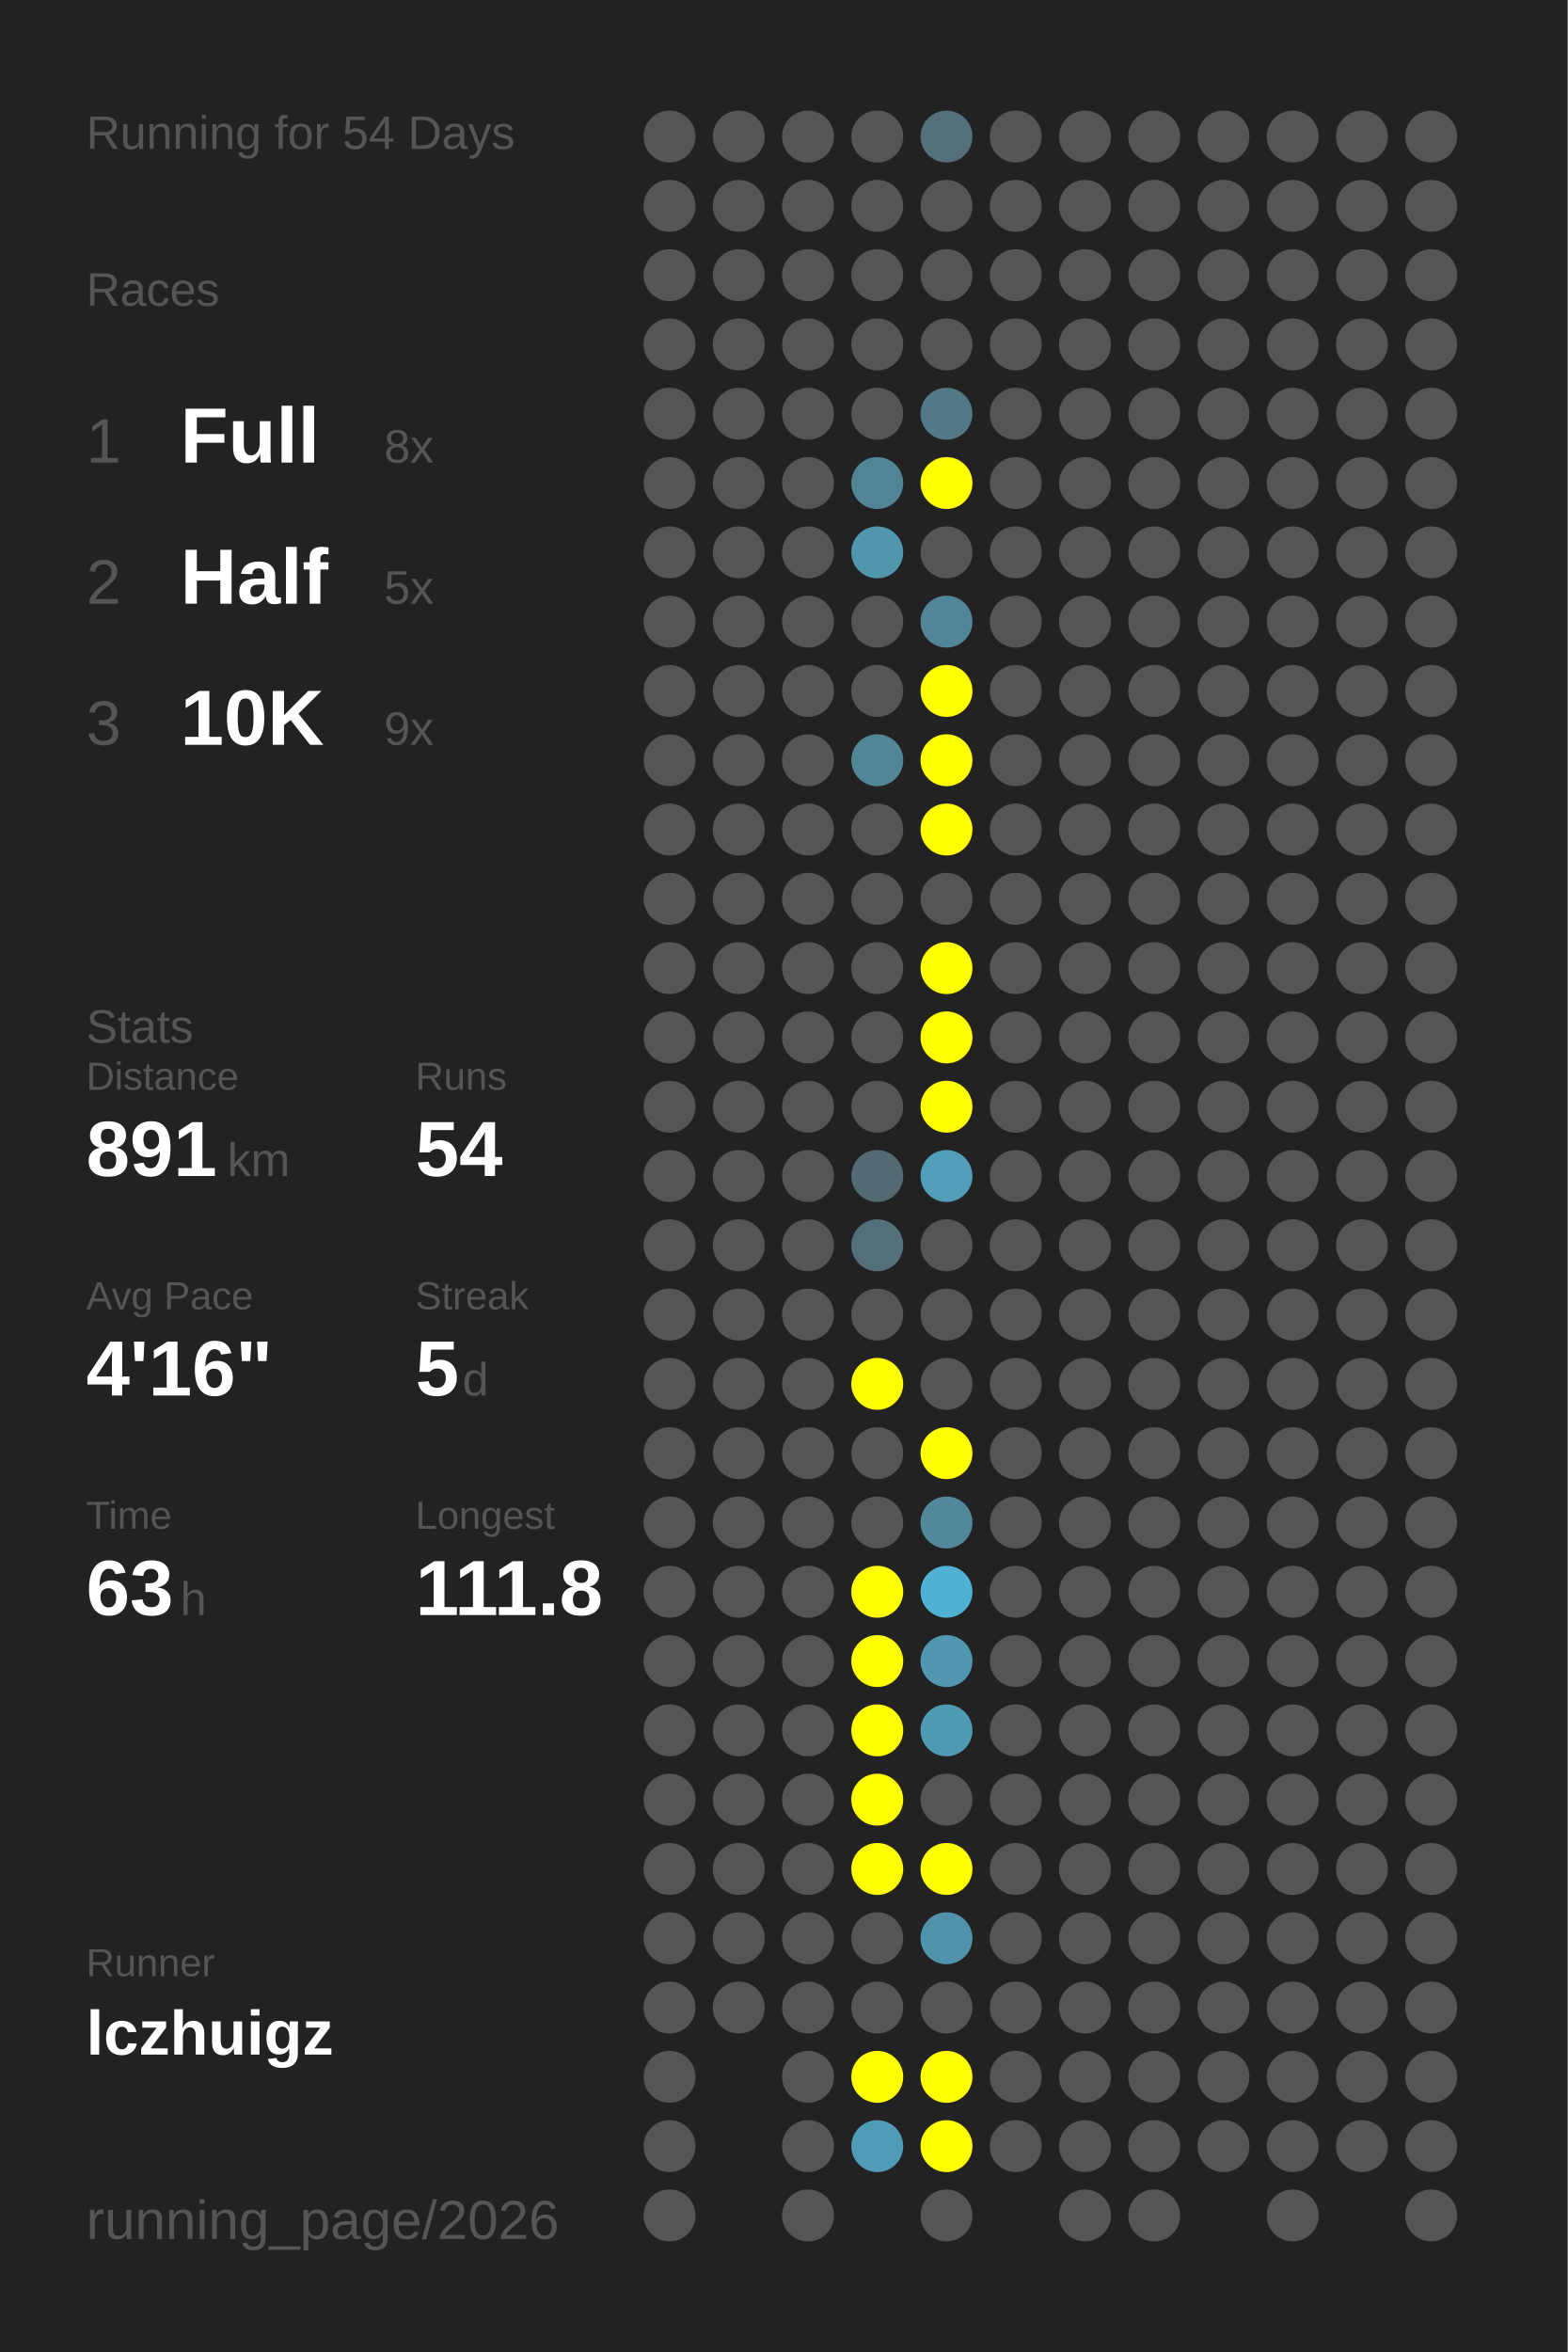
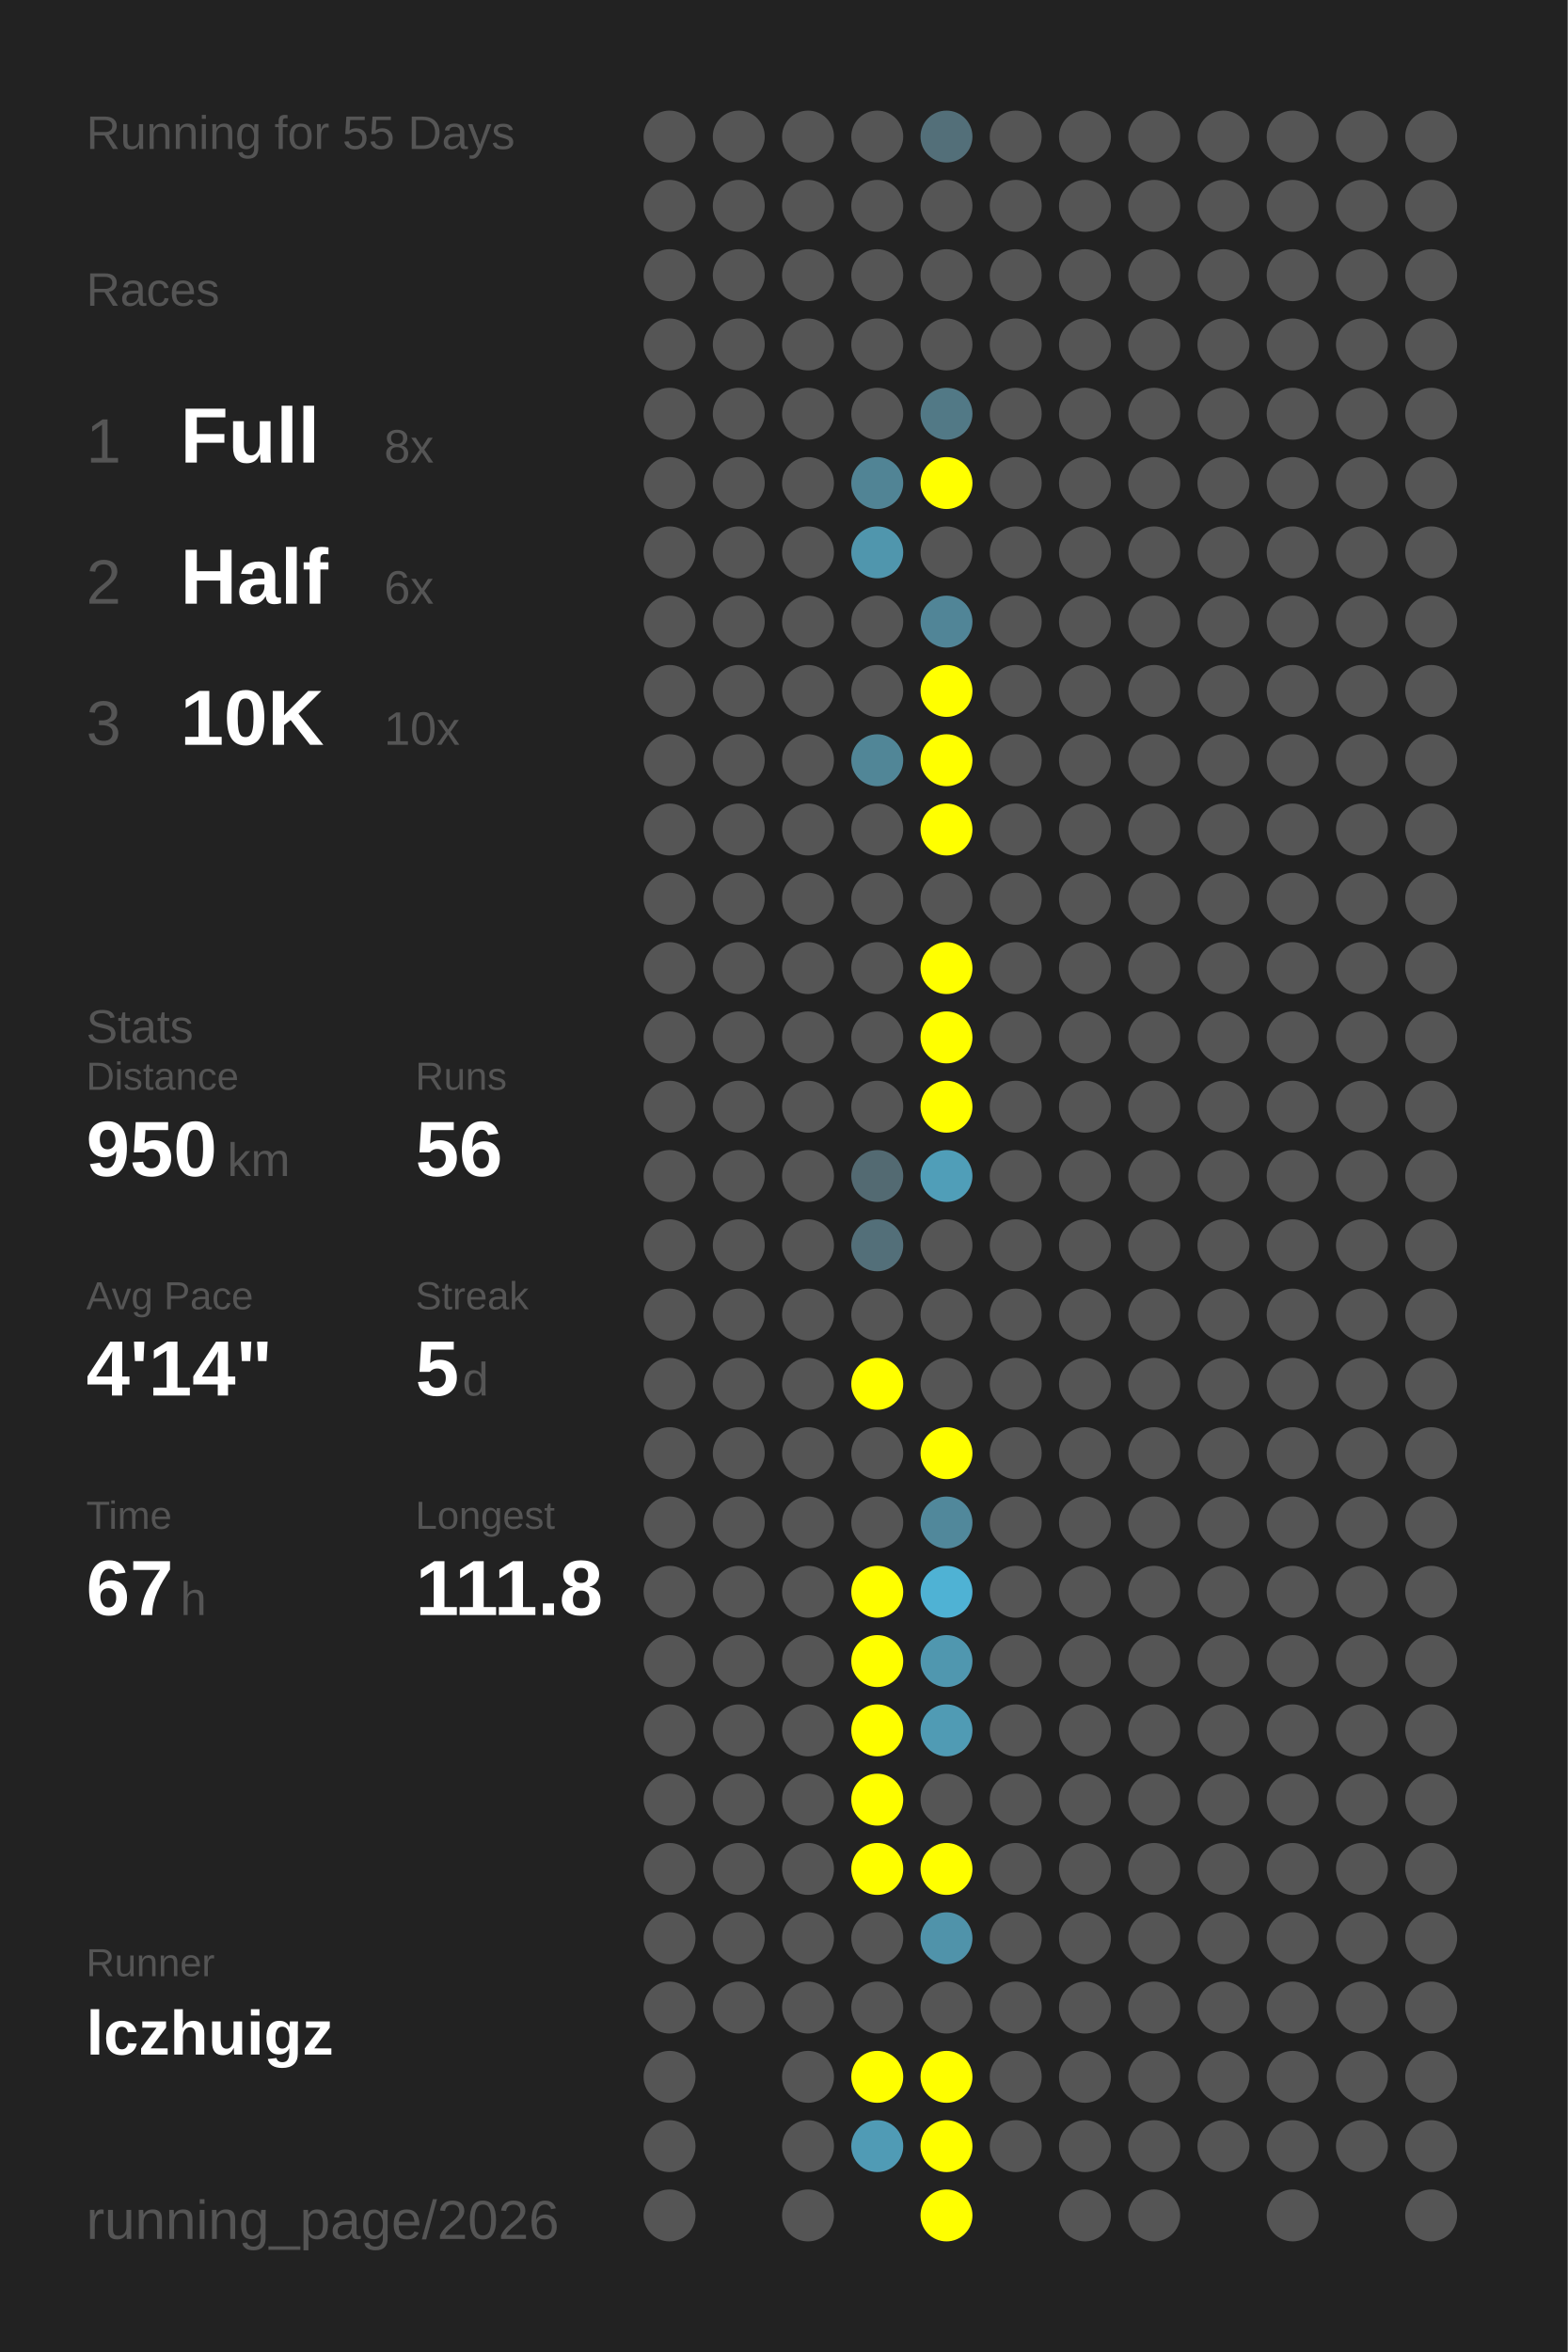
<svg xmlns="http://www.w3.org/2000/svg" baseProfile="full" height="300mm" version="1.1" viewBox="0,0,200,300" width="200mm">
  <defs />
  <rect fill="#222222" height="300" width="200" x="0" y="0" />
-   <text fill="#555555" style="font-size:6px; font-family:Arial;" x="11" y="19">Running for 54 Days</text>
+   <text fill="#555555" style="font-size:6px; font-family:Arial;" x="11" y="19">Running for 55 Days</text>
  <text fill="#555555" style="font-size:6px; font-family:Arial;" x="11" y="39">Races</text>
  <text fill="#555555" style="font-size:8px; font-family:Arial;" x="11" y="59">1</text>
  <text fill="#FFFFFF" style="font-size:10px; font-family:Arial; font-weight:bold;" x="23" y="59">Full</text>
  <text fill="#555555" style="font-size:6px; font-family:Arial;" x="49" y="59">8x</text>
  <text fill="#555555" style="font-size:8px; font-family:Arial;" x="11" y="77">2</text>
  <text fill="#FFFFFF" style="font-size:10px; font-family:Arial; font-weight:bold;" x="23" y="77">Half</text>
-   <text fill="#555555" style="font-size:6px; font-family:Arial;" x="49" y="77">5x</text>
+   <text fill="#555555" style="font-size:6px; font-family:Arial;" x="49" y="77">6x</text>
  <text fill="#555555" style="font-size:8px; font-family:Arial;" x="11" y="95">3</text>
  <text fill="#FFFFFF" style="font-size:10px; font-family:Arial; font-weight:bold;" x="23" y="95">10K</text>
-   <text fill="#555555" style="font-size:6px; font-family:Arial;" x="49" y="95">9x</text>
+   <text fill="#555555" style="font-size:6px; font-family:Arial;" x="49" y="95">10x</text>
  <text fill="#555555" style="font-size:6px; font-family:Arial;" x="11" y="133">Stats</text>
  <text fill="#555555" style="font-size:5px; font-family:Arial;" x="11" y="139">Distance</text>
-   <text fill="#FFFFFF" style="font-size:10px; font-family:Arial; font-weight:bold;" x="11" y="150">891</text>
+   <text fill="#FFFFFF" style="font-size:10px; font-family:Arial; font-weight:bold;" x="11" y="150">950</text>
  <text fill="#555555" style="font-size:6px; font-family:Arial;" x="29" y="150">km</text>
  <text fill="#555555" style="font-size:5px; font-family:Arial;" x="53" y="139">Runs</text>
-   <text fill="#FFFFFF" style="font-size:10px; font-family:Arial; font-weight:bold;" x="53" y="150">54</text>
+   <text fill="#FFFFFF" style="font-size:10px; font-family:Arial; font-weight:bold;" x="53" y="150">56</text>
  <text fill="#555555" style="font-size:5px; font-family:Arial;" x="11" y="167">Avg Pace</text>
-   <text fill="#FFFFFF" style="font-size:10px; font-family:Arial; font-weight:bold;" x="11" y="178">4'16"</text>
+   <text fill="#FFFFFF" style="font-size:10px; font-family:Arial; font-weight:bold;" x="11" y="178">4'14"</text>
  <text fill="#555555" style="font-size:5px; font-family:Arial;" x="53" y="167">Streak</text>
  <text fill="#FFFFFF" style="font-size:10px; font-family:Arial; font-weight:bold;" x="53" y="178">5</text>
  <text fill="#555555" style="font-size:6px; font-family:Arial;" x="59" y="178">d</text>
  <text fill="#555555" style="font-size:5px; font-family:Arial;" x="11" y="195">Time</text>
-   <text fill="#FFFFFF" style="font-size:10px; font-family:Arial; font-weight:bold;" x="11" y="206">63</text>
+   <text fill="#FFFFFF" style="font-size:10px; font-family:Arial; font-weight:bold;" x="11" y="206">67</text>
  <text fill="#555555" style="font-size:6px; font-family:Arial;" x="23" y="206">h</text>
  <text fill="#555555" style="font-size:5px; font-family:Arial;" x="53" y="195">Longest</text>
  <text fill="#FFFFFF" style="font-size:10px; font-family:Arial; font-weight:bold;" x="53" y="206">111.8</text>
  <text fill="#555555" style="font-size:5px; font-family:Arial;" x="11" y="252.065">Runner</text>
  <text fill="#FFFFFF" style="font-size:8px; font-family:Arial; font-weight:bold;" x="11" y="262.065">lczhuigz</text>
  <text fill="#555555" style="font-size:7px; font-family:Arial;" x="11" y="285.581">running_page/2026</text>
  <circle cx="85.417" cy="17.419" fill="#555555" r="3.312" />
  <circle cx="85.417" cy="26.258" fill="#555555" r="3.312" />
  <circle cx="85.417" cy="35.097" fill="#555555" r="3.312" />
  <circle cx="85.417" cy="43.935" fill="#555555" r="3.312" />
  <circle cx="85.417" cy="52.774" fill="#555555" r="3.312" />
  <circle cx="85.417" cy="61.613" fill="#555555" r="3.312" />
  <circle cx="85.417" cy="70.452" fill="#555555" r="3.312" />
  <circle cx="85.417" cy="79.29" fill="#555555" r="3.312" />
  <circle cx="85.417" cy="88.129" fill="#555555" r="3.312" />
  <circle cx="85.417" cy="96.968" fill="#555555" r="3.312" />
  <circle cx="85.417" cy="105.806" fill="#555555" r="3.312" />
  <circle cx="85.417" cy="114.645" fill="#555555" r="3.312" />
  <circle cx="85.417" cy="123.484" fill="#555555" r="3.312" />
  <circle cx="85.417" cy="132.323" fill="#555555" r="3.312" />
  <circle cx="85.417" cy="141.161" fill="#555555" r="3.312" />
  <circle cx="85.417" cy="150" fill="#555555" r="3.312" />
  <circle cx="85.417" cy="158.839" fill="#555555" r="3.312" />
  <circle cx="85.417" cy="167.677" fill="#555555" r="3.312" />
  <circle cx="85.417" cy="176.516" fill="#555555" r="3.312" />
  <circle cx="85.417" cy="185.355" fill="#555555" r="3.312" />
  <circle cx="85.417" cy="194.194" fill="#555555" r="3.312" />
  <circle cx="85.417" cy="203.032" fill="#555555" r="3.312" />
  <circle cx="85.417" cy="211.871" fill="#555555" r="3.312" />
  <circle cx="85.417" cy="220.71" fill="#555555" r="3.312" />
  <circle cx="85.417" cy="229.548" fill="#555555" r="3.312" />
  <circle cx="85.417" cy="238.387" fill="#555555" r="3.312" />
  <circle cx="85.417" cy="247.226" fill="#555555" r="3.312" />
  <circle cx="85.417" cy="256.065" fill="#555555" r="3.312" />
  <circle cx="85.417" cy="264.903" fill="#555555" r="3.312" />
  <circle cx="85.417" cy="273.742" fill="#555555" r="3.312" />
  <circle cx="85.417" cy="282.581" fill="#555555" r="3.312" />
  <circle cx="94.25" cy="17.419" fill="#555555" r="3.312" />
  <circle cx="94.25" cy="26.258" fill="#555555" r="3.312" />
  <circle cx="94.25" cy="35.097" fill="#555555" r="3.312" />
  <circle cx="94.25" cy="43.935" fill="#555555" r="3.312" />
  <circle cx="94.25" cy="52.774" fill="#555555" r="3.312" />
  <circle cx="94.25" cy="61.613" fill="#555555" r="3.312" />
  <circle cx="94.25" cy="70.452" fill="#555555" r="3.312" />
  <circle cx="94.25" cy="79.29" fill="#555555" r="3.312" />
  <circle cx="94.25" cy="88.129" fill="#555555" r="3.312" />
  <circle cx="94.25" cy="96.968" fill="#555555" r="3.312" />
  <circle cx="94.25" cy="105.806" fill="#555555" r="3.312" />
  <circle cx="94.25" cy="114.645" fill="#555555" r="3.312" />
  <circle cx="94.25" cy="123.484" fill="#555555" r="3.312" />
  <circle cx="94.25" cy="132.323" fill="#555555" r="3.312" />
  <circle cx="94.25" cy="141.161" fill="#555555" r="3.312" />
  <circle cx="94.25" cy="150" fill="#555555" r="3.312" />
  <circle cx="94.25" cy="158.839" fill="#555555" r="3.312" />
  <circle cx="94.25" cy="167.677" fill="#555555" r="3.312" />
  <circle cx="94.25" cy="176.516" fill="#555555" r="3.312" />
  <circle cx="94.25" cy="185.355" fill="#555555" r="3.312" />
  <circle cx="94.25" cy="194.194" fill="#555555" r="3.312" />
  <circle cx="94.25" cy="203.032" fill="#555555" r="3.312" />
  <circle cx="94.25" cy="211.871" fill="#555555" r="3.312" />
  <circle cx="94.25" cy="220.71" fill="#555555" r="3.312" />
  <circle cx="94.25" cy="229.548" fill="#555555" r="3.312" />
  <circle cx="94.25" cy="238.387" fill="#555555" r="3.312" />
  <circle cx="94.25" cy="247.226" fill="#555555" r="3.312" />
  <circle cx="94.25" cy="256.065" fill="#555555" r="3.312" />
  <circle cx="103.083" cy="17.419" fill="#555555" r="3.312" />
  <circle cx="103.083" cy="26.258" fill="#555555" r="3.312" />
  <circle cx="103.083" cy="35.097" fill="#555555" r="3.312" />
  <circle cx="103.083" cy="43.935" fill="#555555" r="3.312" />
  <circle cx="103.083" cy="52.774" fill="#555555" r="3.312" />
  <circle cx="103.083" cy="61.613" fill="#555555" r="3.312" />
  <circle cx="103.083" cy="70.452" fill="#555555" r="3.312" />
  <circle cx="103.083" cy="79.29" fill="#555555" r="3.312" />
  <circle cx="103.083" cy="88.129" fill="#555555" r="3.312" />
  <circle cx="103.083" cy="96.968" fill="#555555" r="3.312" />
  <circle cx="103.083" cy="105.806" fill="#555555" r="3.312" />
  <circle cx="103.083" cy="114.645" fill="#555555" r="3.312" />
  <circle cx="103.083" cy="123.484" fill="#555555" r="3.312" />
  <circle cx="103.083" cy="132.323" fill="#555555" r="3.312" />
  <circle cx="103.083" cy="141.161" fill="#555555" r="3.312" />
  <circle cx="103.083" cy="150" fill="#555555" r="3.312" />
  <circle cx="103.083" cy="158.839" fill="#555555" r="3.312" />
  <circle cx="103.083" cy="167.677" fill="#555555" r="3.312" />
  <circle cx="103.083" cy="176.516" fill="#555555" r="3.312" />
  <circle cx="103.083" cy="185.355" fill="#555555" r="3.312" />
  <circle cx="103.083" cy="194.194" fill="#555555" r="3.312" />
  <circle cx="103.083" cy="203.032" fill="#555555" r="3.312" />
  <circle cx="103.083" cy="211.871" fill="#555555" r="3.312" />
  <circle cx="103.083" cy="220.71" fill="#555555" r="3.312" />
  <circle cx="103.083" cy="229.548" fill="#555555" r="3.312" />
  <circle cx="103.083" cy="238.387" fill="#555555" r="3.312" />
  <circle cx="103.083" cy="247.226" fill="#555555" r="3.312" />
  <circle cx="103.083" cy="256.065" fill="#555555" r="3.312" />
  <circle cx="103.083" cy="264.903" fill="#555555" r="3.312" />
  <circle cx="103.083" cy="273.742" fill="#555555" r="3.312" />
  <circle cx="103.083" cy="282.581" fill="#555555" r="3.312" />
  <circle cx="111.917" cy="17.419" fill="#555555" r="3.312" />
  <circle cx="111.917" cy="26.258" fill="#555555" r="3.312" />
  <circle cx="111.917" cy="35.097" fill="#555555" r="3.312" />
  <circle cx="111.917" cy="43.935" fill="#555555" r="3.312" />
  <circle cx="111.917" cy="52.774" fill="#555555" r="3.312" />
  <circle cx="111.917" cy="61.613" fill="#518495" r="3.312" />
  <circle cx="111.917" cy="70.452" fill="#5096ad" r="3.312" />
  <circle cx="111.917" cy="79.29" fill="#555555" r="3.312" />
  <circle cx="111.917" cy="88.129" fill="#555555" r="3.312" />
  <circle cx="111.917" cy="96.968" fill="#518697" r="3.312" />
  <circle cx="111.917" cy="105.806" fill="#555555" r="3.312" />
  <circle cx="111.917" cy="114.645" fill="#555555" r="3.312" />
  <circle cx="111.917" cy="123.484" fill="#555555" r="3.312" />
  <circle cx="111.917" cy="132.323" fill="#555555" r="3.312" />
  <circle cx="111.917" cy="141.161" fill="#555555" r="3.312" />
  <circle cx="111.917" cy="150" fill="#536a72" r="3.312" />
  <circle cx="111.917" cy="158.839" fill="#536f79" r="3.312" />
  <circle cx="111.917" cy="167.677" fill="#555555" r="3.312" />
  <circle cx="111.917" cy="176.516" fill="#FFFF00" r="3.312" />
  <circle cx="111.917" cy="185.355" fill="#555555" r="3.312" />
  <circle cx="111.917" cy="194.194" fill="#555555" r="3.312" />
  <circle cx="111.917" cy="203.032" fill="#FFFF00" r="3.312" />
  <circle cx="111.917" cy="211.871" fill="#FFFF00" r="3.312" />
  <circle cx="111.917" cy="220.71" fill="#FFFF00" r="3.312" />
  <circle cx="111.917" cy="229.548" fill="#FFFF00" r="3.312" />
  <circle cx="111.917" cy="238.387" fill="#FFFF00" r="3.312" />
  <circle cx="111.917" cy="247.226" fill="#555555" r="3.312" />
  <circle cx="111.917" cy="256.065" fill="#555555" r="3.312" />
  <circle cx="111.917" cy="264.903" fill="#FFFF00" r="3.312" />
  <circle cx="111.917" cy="273.742" fill="#509bb5" r="3.312" />
  <circle cx="120.75" cy="17.419" fill="#536f79" r="3.312" />
  <circle cx="120.75" cy="26.258" fill="#555555" r="3.312" />
  <circle cx="120.75" cy="35.097" fill="#555555" r="3.312" />
  <circle cx="120.75" cy="43.935" fill="#555555" r="3.312" />
  <circle cx="120.75" cy="52.774" fill="#527986" r="3.312" />
  <circle cx="120.75" cy="61.613" fill="#FFFF00" r="3.312" />
  <circle cx="120.75" cy="70.452" fill="#555555" r="3.312" />
  <circle cx="120.75" cy="79.29" fill="#518597" r="3.312" />
  <circle cx="120.75" cy="88.129" fill="#FFFF00" r="3.312" />
  <circle cx="120.75" cy="96.968" fill="#FFFF00" r="3.312" />
  <circle cx="120.75" cy="105.806" fill="#FFFF00" r="3.312" />
  <circle cx="120.75" cy="114.645" fill="#555555" r="3.312" />
  <circle cx="120.75" cy="123.484" fill="#FFFF00" r="3.312" />
  <circle cx="120.75" cy="132.323" fill="#FFFF00" r="3.312" />
  <circle cx="120.75" cy="141.161" fill="#FFFF00" r="3.312" />
  <circle cx="120.75" cy="150" fill="#509eb8" r="3.312" />
  <circle cx="120.75" cy="158.839" fill="#555555" r="3.312" />
  <circle cx="120.75" cy="167.677" fill="#555555" r="3.312" />
  <circle cx="120.75" cy="176.516" fill="#555555" r="3.312" />
  <circle cx="120.75" cy="185.355" fill="#FFFF00" r="3.312" />
  <circle cx="120.75" cy="194.194" fill="#51889b" r="3.312" />
  <circle cx="120.75" cy="203.032" fill="#4fb2d4" r="3.312" />
  <circle cx="120.75" cy="211.871" fill="#5097af" r="3.312" />
  <circle cx="120.75" cy="220.71" fill="#509bb4" r="3.312" />
  <circle cx="120.75" cy="229.548" fill="#555555" r="3.312" />
  <circle cx="120.75" cy="238.387" fill="#FFFF00" r="3.312" />
  <circle cx="120.75" cy="247.226" fill="#5093aa" r="3.312" />
  <circle cx="120.75" cy="256.065" fill="#555555" r="3.312" />
  <circle cx="120.75" cy="264.903" fill="#FFFF00" r="3.312" />
  <circle cx="120.75" cy="273.742" fill="#FFFF00" r="3.312" />
-   <circle cx="120.75" cy="282.581" fill="#555555" r="3.312" />
+   <circle cx="120.75" cy="282.581" fill="#FFFF00" r="3.312" />
  <circle cx="129.583" cy="17.419" fill="#555555" r="3.312" />
  <circle cx="129.583" cy="26.258" fill="#555555" r="3.312" />
  <circle cx="129.583" cy="35.097" fill="#555555" r="3.312" />
  <circle cx="129.583" cy="43.935" fill="#555555" r="3.312" />
  <circle cx="129.583" cy="52.774" fill="#555555" r="3.312" />
  <circle cx="129.583" cy="61.613" fill="#555555" r="3.312" />
  <circle cx="129.583" cy="70.452" fill="#555555" r="3.312" />
  <circle cx="129.583" cy="79.29" fill="#555555" r="3.312" />
  <circle cx="129.583" cy="88.129" fill="#555555" r="3.312" />
  <circle cx="129.583" cy="96.968" fill="#555555" r="3.312" />
  <circle cx="129.583" cy="105.806" fill="#555555" r="3.312" />
  <circle cx="129.583" cy="114.645" fill="#555555" r="3.312" />
  <circle cx="129.583" cy="123.484" fill="#555555" r="3.312" />
  <circle cx="129.583" cy="132.323" fill="#555555" r="3.312" />
  <circle cx="129.583" cy="141.161" fill="#555555" r="3.312" />
  <circle cx="129.583" cy="150" fill="#555555" r="3.312" />
  <circle cx="129.583" cy="158.839" fill="#555555" r="3.312" />
  <circle cx="129.583" cy="167.677" fill="#555555" r="3.312" />
  <circle cx="129.583" cy="176.516" fill="#555555" r="3.312" />
  <circle cx="129.583" cy="185.355" fill="#555555" r="3.312" />
  <circle cx="129.583" cy="194.194" fill="#555555" r="3.312" />
  <circle cx="129.583" cy="203.032" fill="#555555" r="3.312" />
  <circle cx="129.583" cy="211.871" fill="#555555" r="3.312" />
  <circle cx="129.583" cy="220.71" fill="#555555" r="3.312" />
  <circle cx="129.583" cy="229.548" fill="#555555" r="3.312" />
  <circle cx="129.583" cy="238.387" fill="#555555" r="3.312" />
  <circle cx="129.583" cy="247.226" fill="#555555" r="3.312" />
  <circle cx="129.583" cy="256.065" fill="#555555" r="3.312" />
  <circle cx="129.583" cy="264.903" fill="#555555" r="3.312" />
  <circle cx="129.583" cy="273.742" fill="#555555" r="3.312" />
  <circle cx="138.417" cy="17.419" fill="#555555" r="3.312" />
  <circle cx="138.417" cy="26.258" fill="#555555" r="3.312" />
  <circle cx="138.417" cy="35.097" fill="#555555" r="3.312" />
  <circle cx="138.417" cy="43.935" fill="#555555" r="3.312" />
  <circle cx="138.417" cy="52.774" fill="#555555" r="3.312" />
  <circle cx="138.417" cy="61.613" fill="#555555" r="3.312" />
  <circle cx="138.417" cy="70.452" fill="#555555" r="3.312" />
  <circle cx="138.417" cy="79.29" fill="#555555" r="3.312" />
  <circle cx="138.417" cy="88.129" fill="#555555" r="3.312" />
  <circle cx="138.417" cy="96.968" fill="#555555" r="3.312" />
  <circle cx="138.417" cy="105.806" fill="#555555" r="3.312" />
  <circle cx="138.417" cy="114.645" fill="#555555" r="3.312" />
  <circle cx="138.417" cy="123.484" fill="#555555" r="3.312" />
  <circle cx="138.417" cy="132.323" fill="#555555" r="3.312" />
  <circle cx="138.417" cy="141.161" fill="#555555" r="3.312" />
  <circle cx="138.417" cy="150" fill="#555555" r="3.312" />
  <circle cx="138.417" cy="158.839" fill="#555555" r="3.312" />
  <circle cx="138.417" cy="167.677" fill="#555555" r="3.312" />
  <circle cx="138.417" cy="176.516" fill="#555555" r="3.312" />
  <circle cx="138.417" cy="185.355" fill="#555555" r="3.312" />
  <circle cx="138.417" cy="194.194" fill="#555555" r="3.312" />
  <circle cx="138.417" cy="203.032" fill="#555555" r="3.312" />
  <circle cx="138.417" cy="211.871" fill="#555555" r="3.312" />
  <circle cx="138.417" cy="220.71" fill="#555555" r="3.312" />
  <circle cx="138.417" cy="229.548" fill="#555555" r="3.312" />
  <circle cx="138.417" cy="238.387" fill="#555555" r="3.312" />
  <circle cx="138.417" cy="247.226" fill="#555555" r="3.312" />
  <circle cx="138.417" cy="256.065" fill="#555555" r="3.312" />
  <circle cx="138.417" cy="264.903" fill="#555555" r="3.312" />
  <circle cx="138.417" cy="273.742" fill="#555555" r="3.312" />
  <circle cx="138.417" cy="282.581" fill="#555555" r="3.312" />
  <circle cx="147.25" cy="17.419" fill="#555555" r="3.312" />
  <circle cx="147.25" cy="26.258" fill="#555555" r="3.312" />
  <circle cx="147.25" cy="35.097" fill="#555555" r="3.312" />
  <circle cx="147.25" cy="43.935" fill="#555555" r="3.312" />
  <circle cx="147.25" cy="52.774" fill="#555555" r="3.312" />
  <circle cx="147.25" cy="61.613" fill="#555555" r="3.312" />
  <circle cx="147.25" cy="70.452" fill="#555555" r="3.312" />
  <circle cx="147.25" cy="79.29" fill="#555555" r="3.312" />
  <circle cx="147.25" cy="88.129" fill="#555555" r="3.312" />
  <circle cx="147.25" cy="96.968" fill="#555555" r="3.312" />
  <circle cx="147.25" cy="105.806" fill="#555555" r="3.312" />
  <circle cx="147.25" cy="114.645" fill="#555555" r="3.312" />
  <circle cx="147.25" cy="123.484" fill="#555555" r="3.312" />
  <circle cx="147.25" cy="132.323" fill="#555555" r="3.312" />
  <circle cx="147.25" cy="141.161" fill="#555555" r="3.312" />
  <circle cx="147.25" cy="150" fill="#555555" r="3.312" />
  <circle cx="147.25" cy="158.839" fill="#555555" r="3.312" />
  <circle cx="147.25" cy="167.677" fill="#555555" r="3.312" />
  <circle cx="147.25" cy="176.516" fill="#555555" r="3.312" />
  <circle cx="147.25" cy="185.355" fill="#555555" r="3.312" />
  <circle cx="147.25" cy="194.194" fill="#555555" r="3.312" />
  <circle cx="147.25" cy="203.032" fill="#555555" r="3.312" />
  <circle cx="147.25" cy="211.871" fill="#555555" r="3.312" />
  <circle cx="147.25" cy="220.71" fill="#555555" r="3.312" />
  <circle cx="147.25" cy="229.548" fill="#555555" r="3.312" />
  <circle cx="147.25" cy="238.387" fill="#555555" r="3.312" />
  <circle cx="147.25" cy="247.226" fill="#555555" r="3.312" />
  <circle cx="147.25" cy="256.065" fill="#555555" r="3.312" />
  <circle cx="147.25" cy="264.903" fill="#555555" r="3.312" />
  <circle cx="147.25" cy="273.742" fill="#555555" r="3.312" />
  <circle cx="147.25" cy="282.581" fill="#555555" r="3.312" />
  <circle cx="156.083" cy="17.419" fill="#555555" r="3.312" />
  <circle cx="156.083" cy="26.258" fill="#555555" r="3.312" />
  <circle cx="156.083" cy="35.097" fill="#555555" r="3.312" />
  <circle cx="156.083" cy="43.935" fill="#555555" r="3.312" />
  <circle cx="156.083" cy="52.774" fill="#555555" r="3.312" />
  <circle cx="156.083" cy="61.613" fill="#555555" r="3.312" />
  <circle cx="156.083" cy="70.452" fill="#555555" r="3.312" />
  <circle cx="156.083" cy="79.29" fill="#555555" r="3.312" />
  <circle cx="156.083" cy="88.129" fill="#555555" r="3.312" />
  <circle cx="156.083" cy="96.968" fill="#555555" r="3.312" />
  <circle cx="156.083" cy="105.806" fill="#555555" r="3.312" />
  <circle cx="156.083" cy="114.645" fill="#555555" r="3.312" />
  <circle cx="156.083" cy="123.484" fill="#555555" r="3.312" />
  <circle cx="156.083" cy="132.323" fill="#555555" r="3.312" />
  <circle cx="156.083" cy="141.161" fill="#555555" r="3.312" />
  <circle cx="156.083" cy="150" fill="#555555" r="3.312" />
  <circle cx="156.083" cy="158.839" fill="#555555" r="3.312" />
  <circle cx="156.083" cy="167.677" fill="#555555" r="3.312" />
  <circle cx="156.083" cy="176.516" fill="#555555" r="3.312" />
  <circle cx="156.083" cy="185.355" fill="#555555" r="3.312" />
  <circle cx="156.083" cy="194.194" fill="#555555" r="3.312" />
  <circle cx="156.083" cy="203.032" fill="#555555" r="3.312" />
  <circle cx="156.083" cy="211.871" fill="#555555" r="3.312" />
  <circle cx="156.083" cy="220.71" fill="#555555" r="3.312" />
  <circle cx="156.083" cy="229.548" fill="#555555" r="3.312" />
  <circle cx="156.083" cy="238.387" fill="#555555" r="3.312" />
  <circle cx="156.083" cy="247.226" fill="#555555" r="3.312" />
  <circle cx="156.083" cy="256.065" fill="#555555" r="3.312" />
  <circle cx="156.083" cy="264.903" fill="#555555" r="3.312" />
  <circle cx="156.083" cy="273.742" fill="#555555" r="3.312" />
  <circle cx="164.917" cy="17.419" fill="#555555" r="3.312" />
  <circle cx="164.917" cy="26.258" fill="#555555" r="3.312" />
  <circle cx="164.917" cy="35.097" fill="#555555" r="3.312" />
  <circle cx="164.917" cy="43.935" fill="#555555" r="3.312" />
  <circle cx="164.917" cy="52.774" fill="#555555" r="3.312" />
  <circle cx="164.917" cy="61.613" fill="#555555" r="3.312" />
  <circle cx="164.917" cy="70.452" fill="#555555" r="3.312" />
  <circle cx="164.917" cy="79.29" fill="#555555" r="3.312" />
  <circle cx="164.917" cy="88.129" fill="#555555" r="3.312" />
  <circle cx="164.917" cy="96.968" fill="#555555" r="3.312" />
  <circle cx="164.917" cy="105.806" fill="#555555" r="3.312" />
  <circle cx="164.917" cy="114.645" fill="#555555" r="3.312" />
  <circle cx="164.917" cy="123.484" fill="#555555" r="3.312" />
  <circle cx="164.917" cy="132.323" fill="#555555" r="3.312" />
  <circle cx="164.917" cy="141.161" fill="#555555" r="3.312" />
  <circle cx="164.917" cy="150" fill="#555555" r="3.312" />
  <circle cx="164.917" cy="158.839" fill="#555555" r="3.312" />
  <circle cx="164.917" cy="167.677" fill="#555555" r="3.312" />
  <circle cx="164.917" cy="176.516" fill="#555555" r="3.312" />
  <circle cx="164.917" cy="185.355" fill="#555555" r="3.312" />
  <circle cx="164.917" cy="194.194" fill="#555555" r="3.312" />
  <circle cx="164.917" cy="203.032" fill="#555555" r="3.312" />
  <circle cx="164.917" cy="211.871" fill="#555555" r="3.312" />
  <circle cx="164.917" cy="220.71" fill="#555555" r="3.312" />
  <circle cx="164.917" cy="229.548" fill="#555555" r="3.312" />
  <circle cx="164.917" cy="238.387" fill="#555555" r="3.312" />
  <circle cx="164.917" cy="247.226" fill="#555555" r="3.312" />
  <circle cx="164.917" cy="256.065" fill="#555555" r="3.312" />
  <circle cx="164.917" cy="264.903" fill="#555555" r="3.312" />
  <circle cx="164.917" cy="273.742" fill="#555555" r="3.312" />
  <circle cx="164.917" cy="282.581" fill="#555555" r="3.312" />
  <circle cx="173.75" cy="17.419" fill="#555555" r="3.312" />
  <circle cx="173.75" cy="26.258" fill="#555555" r="3.312" />
  <circle cx="173.75" cy="35.097" fill="#555555" r="3.312" />
  <circle cx="173.75" cy="43.935" fill="#555555" r="3.312" />
  <circle cx="173.75" cy="52.774" fill="#555555" r="3.312" />
  <circle cx="173.75" cy="61.613" fill="#555555" r="3.312" />
  <circle cx="173.75" cy="70.452" fill="#555555" r="3.312" />
  <circle cx="173.75" cy="79.29" fill="#555555" r="3.312" />
  <circle cx="173.75" cy="88.129" fill="#555555" r="3.312" />
  <circle cx="173.75" cy="96.968" fill="#555555" r="3.312" />
  <circle cx="173.75" cy="105.806" fill="#555555" r="3.312" />
  <circle cx="173.75" cy="114.645" fill="#555555" r="3.312" />
  <circle cx="173.75" cy="123.484" fill="#555555" r="3.312" />
  <circle cx="173.75" cy="132.323" fill="#555555" r="3.312" />
  <circle cx="173.75" cy="141.161" fill="#555555" r="3.312" />
  <circle cx="173.75" cy="150" fill="#555555" r="3.312" />
  <circle cx="173.75" cy="158.839" fill="#555555" r="3.312" />
  <circle cx="173.75" cy="167.677" fill="#555555" r="3.312" />
  <circle cx="173.75" cy="176.516" fill="#555555" r="3.312" />
  <circle cx="173.75" cy="185.355" fill="#555555" r="3.312" />
  <circle cx="173.75" cy="194.194" fill="#555555" r="3.312" />
  <circle cx="173.75" cy="203.032" fill="#555555" r="3.312" />
  <circle cx="173.75" cy="211.871" fill="#555555" r="3.312" />
  <circle cx="173.75" cy="220.71" fill="#555555" r="3.312" />
  <circle cx="173.75" cy="229.548" fill="#555555" r="3.312" />
  <circle cx="173.75" cy="238.387" fill="#555555" r="3.312" />
  <circle cx="173.75" cy="247.226" fill="#555555" r="3.312" />
  <circle cx="173.75" cy="256.065" fill="#555555" r="3.312" />
  <circle cx="173.75" cy="264.903" fill="#555555" r="3.312" />
  <circle cx="173.75" cy="273.742" fill="#555555" r="3.312" />
  <circle cx="182.583" cy="17.419" fill="#555555" r="3.312" />
  <circle cx="182.583" cy="26.258" fill="#555555" r="3.312" />
  <circle cx="182.583" cy="35.097" fill="#555555" r="3.312" />
  <circle cx="182.583" cy="43.935" fill="#555555" r="3.312" />
  <circle cx="182.583" cy="52.774" fill="#555555" r="3.312" />
  <circle cx="182.583" cy="61.613" fill="#555555" r="3.312" />
  <circle cx="182.583" cy="70.452" fill="#555555" r="3.312" />
  <circle cx="182.583" cy="79.29" fill="#555555" r="3.312" />
  <circle cx="182.583" cy="88.129" fill="#555555" r="3.312" />
  <circle cx="182.583" cy="96.968" fill="#555555" r="3.312" />
  <circle cx="182.583" cy="105.806" fill="#555555" r="3.312" />
  <circle cx="182.583" cy="114.645" fill="#555555" r="3.312" />
  <circle cx="182.583" cy="123.484" fill="#555555" r="3.312" />
  <circle cx="182.583" cy="132.323" fill="#555555" r="3.312" />
  <circle cx="182.583" cy="141.161" fill="#555555" r="3.312" />
  <circle cx="182.583" cy="150" fill="#555555" r="3.312" />
  <circle cx="182.583" cy="158.839" fill="#555555" r="3.312" />
  <circle cx="182.583" cy="167.677" fill="#555555" r="3.312" />
  <circle cx="182.583" cy="176.516" fill="#555555" r="3.312" />
  <circle cx="182.583" cy="185.355" fill="#555555" r="3.312" />
  <circle cx="182.583" cy="194.194" fill="#555555" r="3.312" />
  <circle cx="182.583" cy="203.032" fill="#555555" r="3.312" />
  <circle cx="182.583" cy="211.871" fill="#555555" r="3.312" />
  <circle cx="182.583" cy="220.71" fill="#555555" r="3.312" />
  <circle cx="182.583" cy="229.548" fill="#555555" r="3.312" />
  <circle cx="182.583" cy="238.387" fill="#555555" r="3.312" />
  <circle cx="182.583" cy="247.226" fill="#555555" r="3.312" />
  <circle cx="182.583" cy="256.065" fill="#555555" r="3.312" />
  <circle cx="182.583" cy="264.903" fill="#555555" r="3.312" />
  <circle cx="182.583" cy="273.742" fill="#555555" r="3.312" />
  <circle cx="182.583" cy="282.581" fill="#555555" r="3.312" />
</svg>
